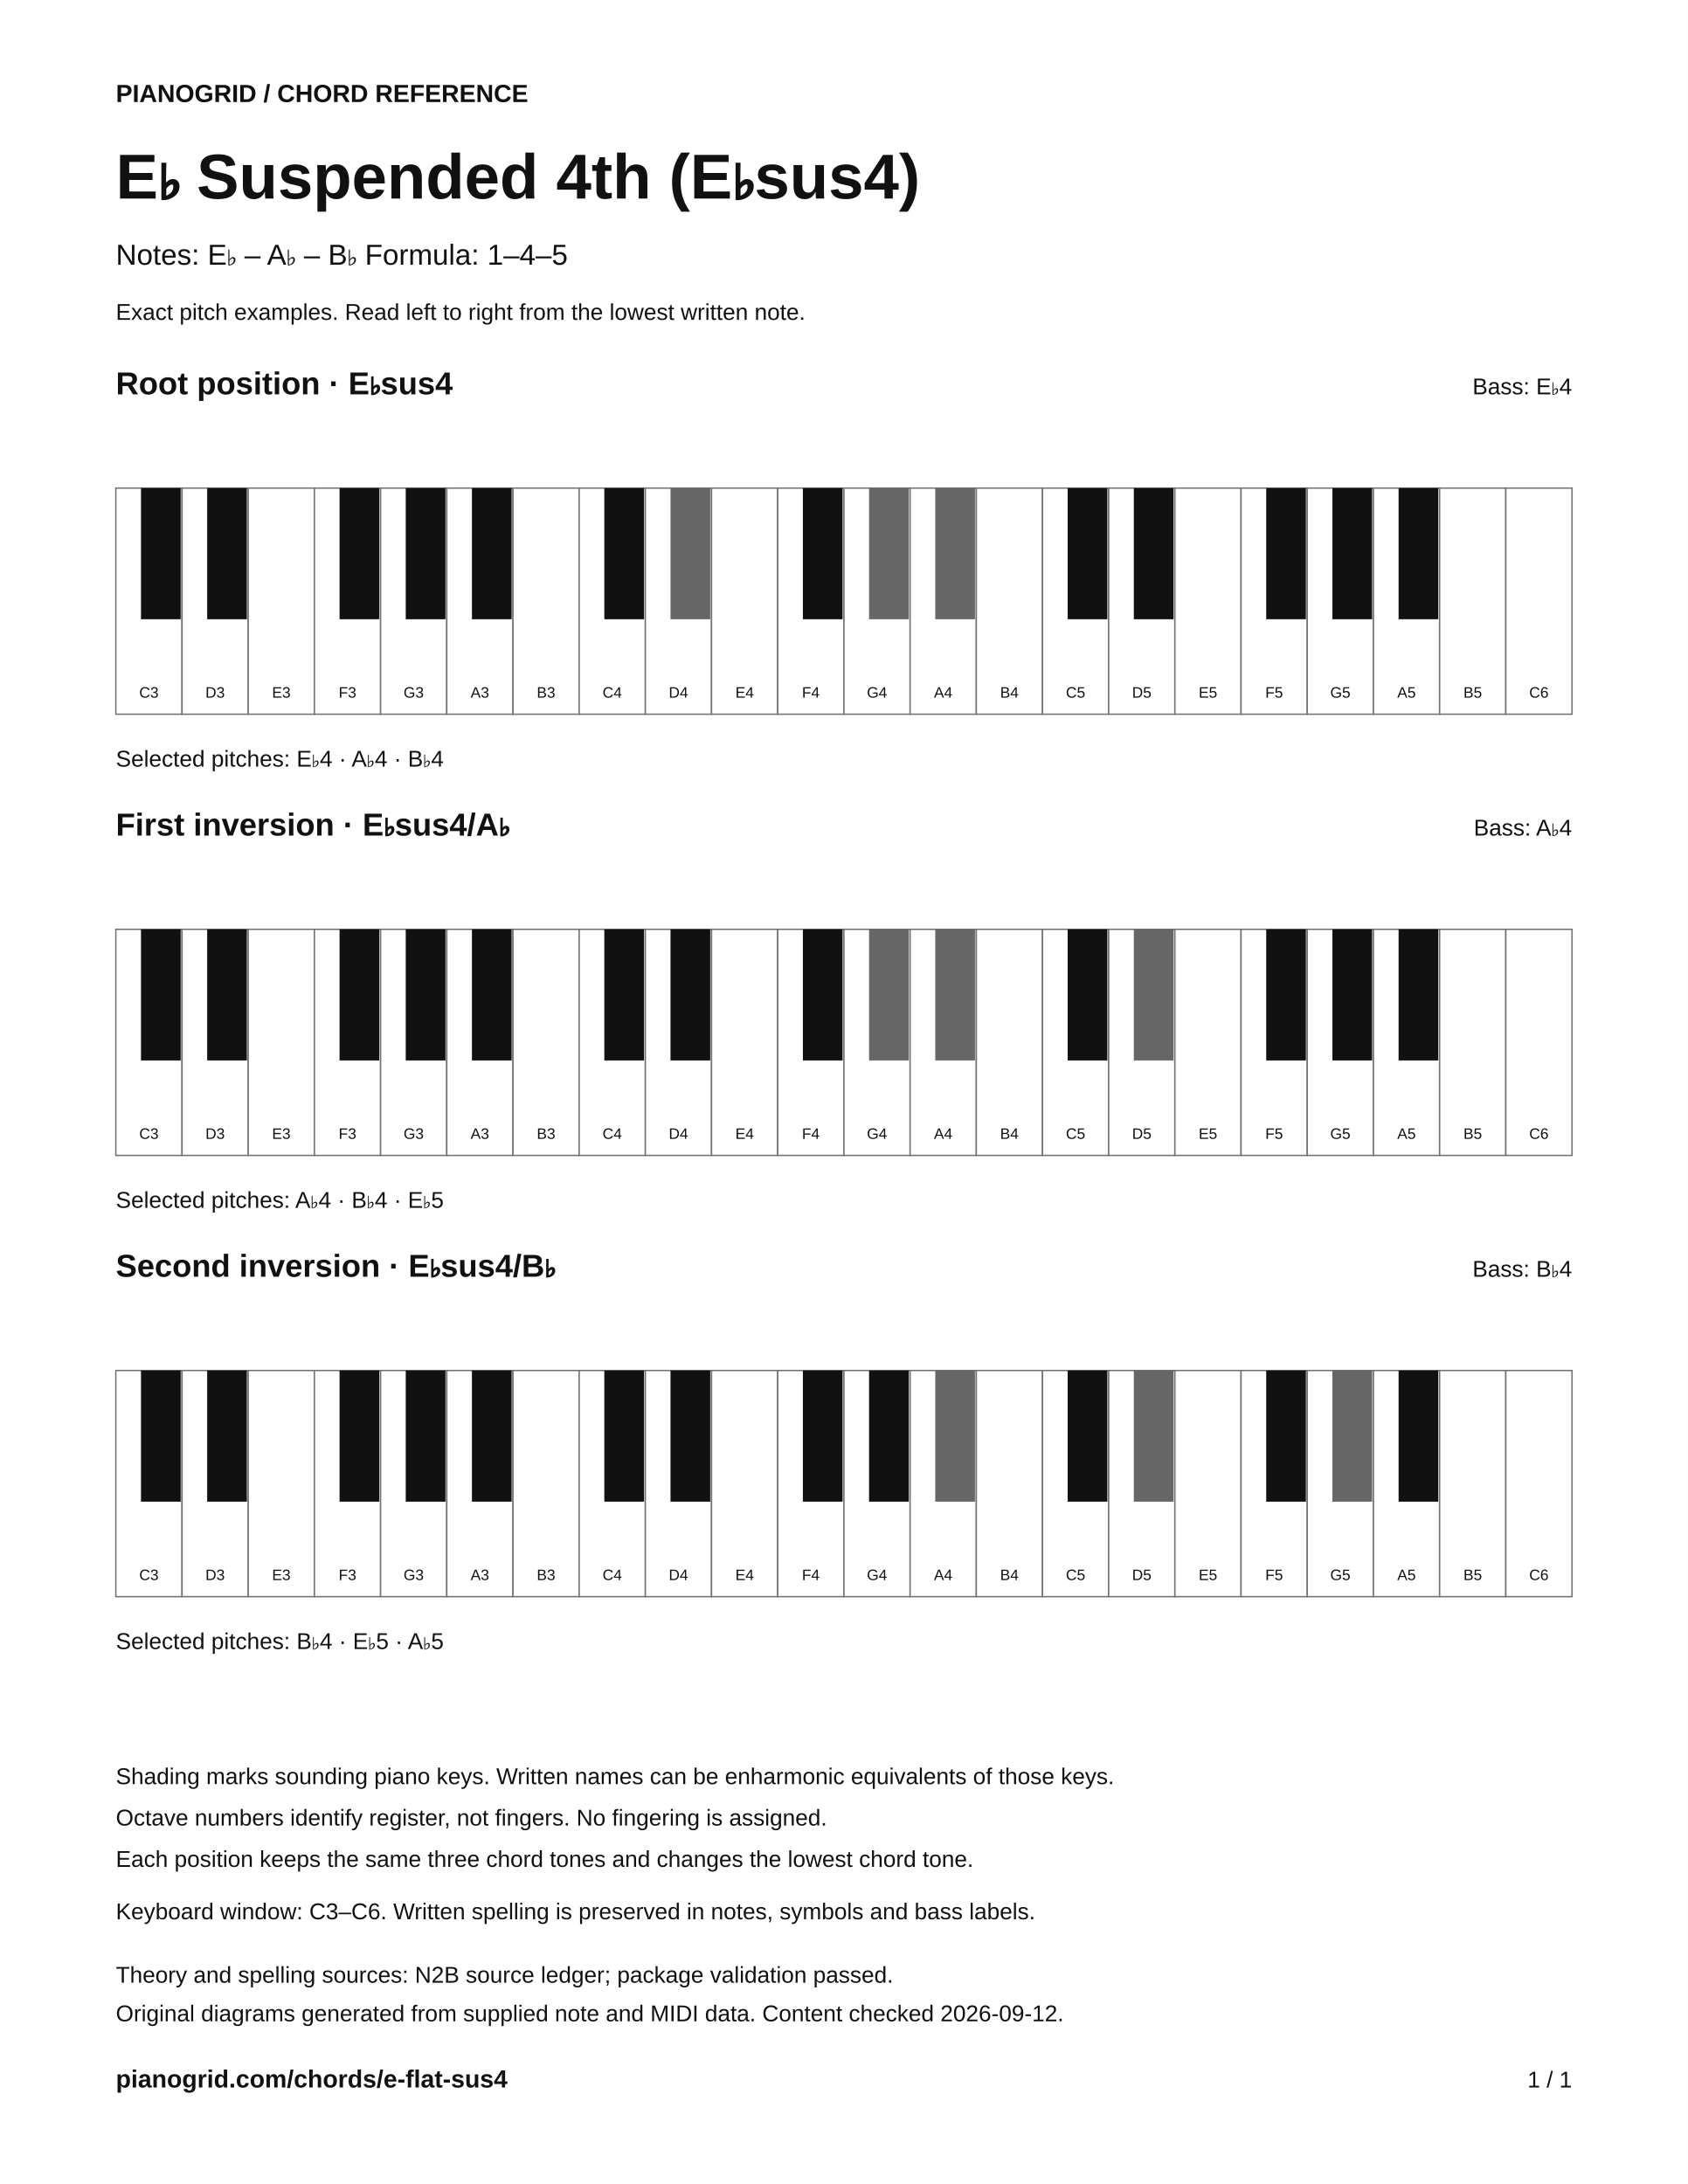
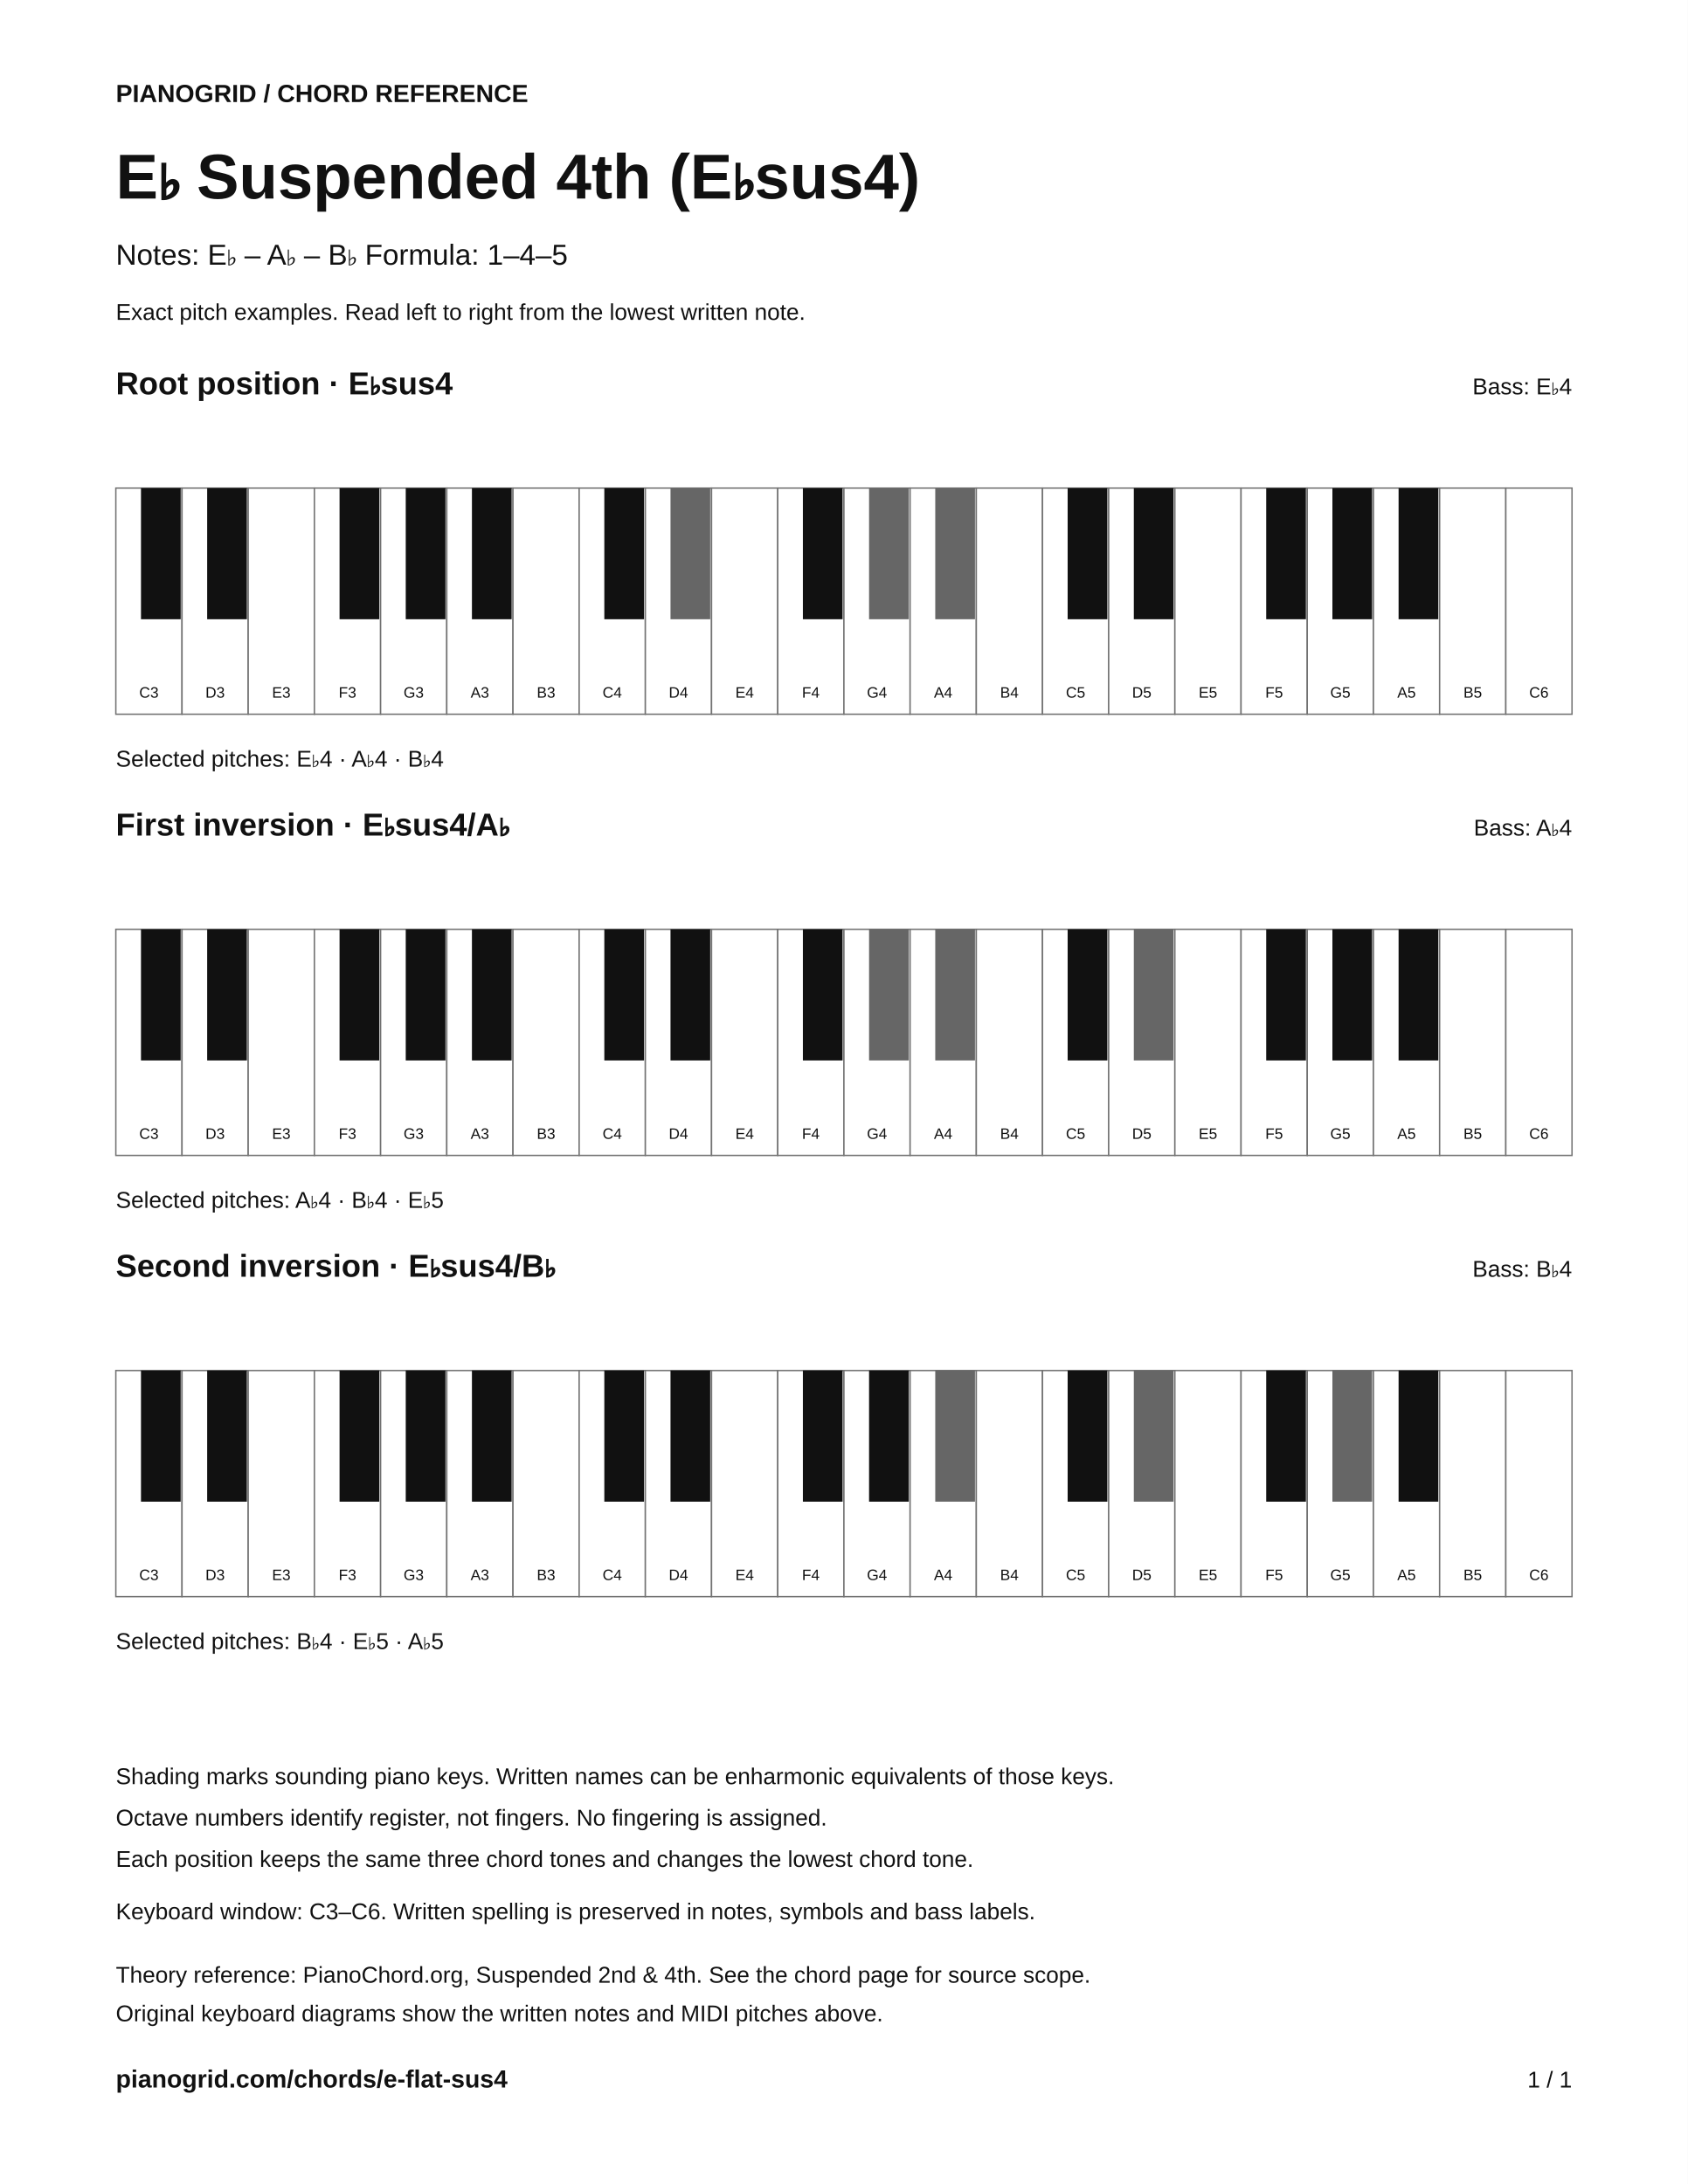
<svg xmlns="http://www.w3.org/2000/svg" width="612" height="792" viewBox="0 0 612 792" role="img" aria-labelledby="title desc">
  <style>text{font-family:"Segoe UI Symbol","Noto Music",Arial,sans-serif;fill:#111}.brand{font-size:9px;font-weight:700}.title{font-size:23px;font-weight:700}.copy{font-size:10.5px}.sub{font-size:11.5px;font-weight:700}.meta{font-size:8.3px}.key{font-size:5.5px}</style>
  <rect width="612" height="792" fill="#fff" />
  <text x="42" y="37" class="brand">PIANOGRID  /  CHORD REFERENCE</text>
  <text x="42" y="72" class="title">E♭ Suspended 4th (E♭sus4)</text>
  <text x="42" y="96" class="copy">Notes: E♭ – A♭ – B♭     Formula: 1–4–5</text>
  <text x="42" y="116" class="meta">Exact pitch examples. Read left to right from the lowest written note.</text>
  <text x="42" y="143" class="sub">Root position  ·  E♭sus4</text>
  <text x="570" y="143" text-anchor="end" class="meta">Bass: E♭4</text>
  <rect x="42.00" y="177.00" width="24.00" height="82.00" fill="#fff" stroke="#727272" stroke-width=".5" />
  <text x="54.00" y="253.00" text-anchor="middle" class="key">C3</text>
  <rect x="66.00" y="177.00" width="24.00" height="82.00" fill="#fff" stroke="#727272" stroke-width=".5" />
  <text x="78.00" y="253.00" text-anchor="middle" class="key">D3</text>
  <rect x="90.00" y="177.00" width="24.00" height="82.00" fill="#fff" stroke="#727272" stroke-width=".5" />
  <text x="102.00" y="253.00" text-anchor="middle" class="key">E3</text>
  <rect x="114.00" y="177.00" width="24.00" height="82.00" fill="#fff" stroke="#727272" stroke-width=".5" />
  <text x="126.00" y="253.00" text-anchor="middle" class="key">F3</text>
  <rect x="138.00" y="177.00" width="24.00" height="82.00" fill="#fff" stroke="#727272" stroke-width=".5" />
  <text x="150.00" y="253.00" text-anchor="middle" class="key">G3</text>
  <rect x="162.00" y="177.00" width="24.00" height="82.00" fill="#fff" stroke="#727272" stroke-width=".5" />
  <text x="174.00" y="253.00" text-anchor="middle" class="key">A3</text>
  <rect x="186.00" y="177.00" width="24.00" height="82.00" fill="#fff" stroke="#727272" stroke-width=".5" />
  <text x="198.00" y="253.00" text-anchor="middle" class="key">B3</text>
  <rect x="210.00" y="177.00" width="24.00" height="82.00" fill="#fff" stroke="#727272" stroke-width=".5" />
  <text x="222.00" y="253.00" text-anchor="middle" class="key">C4</text>
  <rect x="234.00" y="177.00" width="24.00" height="82.00" fill="#fff" stroke="#727272" stroke-width=".5" />
  <text x="246.00" y="253.00" text-anchor="middle" class="key">D4</text>
  <rect x="258.00" y="177.00" width="24.00" height="82.00" fill="#fff" stroke="#727272" stroke-width=".5" />
  <text x="270.00" y="253.00" text-anchor="middle" class="key">E4</text>
  <rect x="282.00" y="177.00" width="24.00" height="82.00" fill="#fff" stroke="#727272" stroke-width=".5" />
  <text x="294.00" y="253.00" text-anchor="middle" class="key">F4</text>
  <rect x="306.00" y="177.00" width="24.00" height="82.00" fill="#fff" stroke="#727272" stroke-width=".5" />
  <text x="318.00" y="253.00" text-anchor="middle" class="key">G4</text>
  <rect x="330.00" y="177.00" width="24.00" height="82.00" fill="#fff" stroke="#727272" stroke-width=".5" />
  <text x="342.00" y="253.00" text-anchor="middle" class="key">A4</text>
  <rect x="354.00" y="177.00" width="24.00" height="82.00" fill="#fff" stroke="#727272" stroke-width=".5" />
  <text x="366.00" y="253.00" text-anchor="middle" class="key">B4</text>
  <rect x="378.00" y="177.00" width="24.00" height="82.00" fill="#fff" stroke="#727272" stroke-width=".5" />
  <text x="390.00" y="253.00" text-anchor="middle" class="key">C5</text>
  <rect x="402.00" y="177.00" width="24.00" height="82.00" fill="#fff" stroke="#727272" stroke-width=".5" />
  <text x="414.00" y="253.00" text-anchor="middle" class="key">D5</text>
  <rect x="426.00" y="177.00" width="24.00" height="82.00" fill="#fff" stroke="#727272" stroke-width=".5" />
  <text x="438.00" y="253.00" text-anchor="middle" class="key">E5</text>
  <rect x="450.00" y="177.00" width="24.00" height="82.00" fill="#fff" stroke="#727272" stroke-width=".5" />
  <text x="462.00" y="253.00" text-anchor="middle" class="key">F5</text>
  <rect x="474.00" y="177.00" width="24.00" height="82.00" fill="#fff" stroke="#727272" stroke-width=".5" />
  <text x="486.00" y="253.00" text-anchor="middle" class="key">G5</text>
  <rect x="498.00" y="177.00" width="24.00" height="82.00" fill="#fff" stroke="#727272" stroke-width=".5" />
  <text x="510.00" y="253.00" text-anchor="middle" class="key">A5</text>
  <rect x="522.00" y="177.00" width="24.00" height="82.00" fill="#fff" stroke="#727272" stroke-width=".5" />
  <text x="534.00" y="253.00" text-anchor="middle" class="key">B5</text>
  <rect x="546.00" y="177.00" width="24.00" height="82.00" fill="#fff" stroke="#727272" stroke-width=".5" />
  <text x="558.00" y="253.00" text-anchor="middle" class="key">C6</text>
  <rect x="51.12" y="177.00" width="14.40" height="47.56" fill="#111" />
  <rect x="75.12" y="177.00" width="14.40" height="47.56" fill="#111" />
  <rect x="123.12" y="177.00" width="14.40" height="47.56" fill="#111" />
  <rect x="147.12" y="177.00" width="14.40" height="47.56" fill="#111" />
  <rect x="171.12" y="177.00" width="14.40" height="47.56" fill="#111" />
  <rect x="219.12" y="177.00" width="14.40" height="47.56" fill="#111" />
  <rect x="243.12" y="177.00" width="14.40" height="47.56" fill="#666" />
  <rect x="291.12" y="177.00" width="14.40" height="47.56" fill="#111" />
  <rect x="315.12" y="177.00" width="14.40" height="47.56" fill="#666" />
  <rect x="339.12" y="177.00" width="14.40" height="47.56" fill="#666" />
  <rect x="387.12" y="177.00" width="14.40" height="47.56" fill="#111" />
  <rect x="411.12" y="177.00" width="14.40" height="47.56" fill="#111" />
  <rect x="459.12" y="177.00" width="14.40" height="47.56" fill="#111" />
  <rect x="483.12" y="177.00" width="14.40" height="47.56" fill="#111" />
  <rect x="507.12" y="177.00" width="14.40" height="47.56" fill="#111" />
  <text x="42" y="278" class="meta">Selected pitches: E♭4  ·  A♭4  ·  B♭4</text>
  <text x="42" y="303" class="sub">First inversion  ·  E♭sus4/A♭</text>
  <text x="570" y="303" text-anchor="end" class="meta">Bass: A♭4</text>
  <rect x="42.00" y="337.00" width="24.00" height="82.00" fill="#fff" stroke="#727272" stroke-width=".5" />
  <text x="54.00" y="413.00" text-anchor="middle" class="key">C3</text>
  <rect x="66.00" y="337.00" width="24.00" height="82.00" fill="#fff" stroke="#727272" stroke-width=".5" />
  <text x="78.00" y="413.00" text-anchor="middle" class="key">D3</text>
  <rect x="90.00" y="337.00" width="24.00" height="82.00" fill="#fff" stroke="#727272" stroke-width=".5" />
  <text x="102.00" y="413.00" text-anchor="middle" class="key">E3</text>
  <rect x="114.00" y="337.00" width="24.00" height="82.00" fill="#fff" stroke="#727272" stroke-width=".5" />
  <text x="126.00" y="413.00" text-anchor="middle" class="key">F3</text>
  <rect x="138.00" y="337.00" width="24.00" height="82.00" fill="#fff" stroke="#727272" stroke-width=".5" />
  <text x="150.00" y="413.00" text-anchor="middle" class="key">G3</text>
  <rect x="162.00" y="337.00" width="24.00" height="82.00" fill="#fff" stroke="#727272" stroke-width=".5" />
  <text x="174.00" y="413.00" text-anchor="middle" class="key">A3</text>
  <rect x="186.00" y="337.00" width="24.00" height="82.00" fill="#fff" stroke="#727272" stroke-width=".5" />
  <text x="198.00" y="413.00" text-anchor="middle" class="key">B3</text>
  <rect x="210.00" y="337.00" width="24.00" height="82.00" fill="#fff" stroke="#727272" stroke-width=".5" />
  <text x="222.00" y="413.00" text-anchor="middle" class="key">C4</text>
  <rect x="234.00" y="337.00" width="24.00" height="82.00" fill="#fff" stroke="#727272" stroke-width=".5" />
  <text x="246.00" y="413.00" text-anchor="middle" class="key">D4</text>
  <rect x="258.00" y="337.00" width="24.00" height="82.00" fill="#fff" stroke="#727272" stroke-width=".5" />
  <text x="270.00" y="413.00" text-anchor="middle" class="key">E4</text>
  <rect x="282.00" y="337.00" width="24.00" height="82.00" fill="#fff" stroke="#727272" stroke-width=".5" />
  <text x="294.00" y="413.00" text-anchor="middle" class="key">F4</text>
  <rect x="306.00" y="337.00" width="24.00" height="82.00" fill="#fff" stroke="#727272" stroke-width=".5" />
  <text x="318.00" y="413.00" text-anchor="middle" class="key">G4</text>
  <rect x="330.00" y="337.00" width="24.00" height="82.00" fill="#fff" stroke="#727272" stroke-width=".5" />
  <text x="342.00" y="413.00" text-anchor="middle" class="key">A4</text>
  <rect x="354.00" y="337.00" width="24.00" height="82.00" fill="#fff" stroke="#727272" stroke-width=".5" />
  <text x="366.00" y="413.00" text-anchor="middle" class="key">B4</text>
  <rect x="378.00" y="337.00" width="24.00" height="82.00" fill="#fff" stroke="#727272" stroke-width=".5" />
  <text x="390.00" y="413.00" text-anchor="middle" class="key">C5</text>
  <rect x="402.00" y="337.00" width="24.00" height="82.00" fill="#fff" stroke="#727272" stroke-width=".5" />
  <text x="414.00" y="413.00" text-anchor="middle" class="key">D5</text>
  <rect x="426.00" y="337.00" width="24.00" height="82.00" fill="#fff" stroke="#727272" stroke-width=".5" />
  <text x="438.00" y="413.00" text-anchor="middle" class="key">E5</text>
  <rect x="450.00" y="337.00" width="24.00" height="82.00" fill="#fff" stroke="#727272" stroke-width=".5" />
  <text x="462.00" y="413.00" text-anchor="middle" class="key">F5</text>
  <rect x="474.00" y="337.00" width="24.00" height="82.00" fill="#fff" stroke="#727272" stroke-width=".5" />
  <text x="486.00" y="413.00" text-anchor="middle" class="key">G5</text>
  <rect x="498.00" y="337.00" width="24.00" height="82.00" fill="#fff" stroke="#727272" stroke-width=".5" />
  <text x="510.00" y="413.00" text-anchor="middle" class="key">A5</text>
  <rect x="522.00" y="337.00" width="24.00" height="82.00" fill="#fff" stroke="#727272" stroke-width=".5" />
  <text x="534.00" y="413.00" text-anchor="middle" class="key">B5</text>
  <rect x="546.00" y="337.00" width="24.00" height="82.00" fill="#fff" stroke="#727272" stroke-width=".5" />
  <text x="558.00" y="413.00" text-anchor="middle" class="key">C6</text>
  <rect x="51.12" y="337.00" width="14.40" height="47.56" fill="#111" />
  <rect x="75.12" y="337.00" width="14.40" height="47.56" fill="#111" />
  <rect x="123.12" y="337.00" width="14.40" height="47.56" fill="#111" />
  <rect x="147.12" y="337.00" width="14.40" height="47.56" fill="#111" />
  <rect x="171.12" y="337.00" width="14.40" height="47.56" fill="#111" />
  <rect x="219.12" y="337.00" width="14.40" height="47.56" fill="#111" />
  <rect x="243.12" y="337.00" width="14.40" height="47.56" fill="#111" />
  <rect x="291.12" y="337.00" width="14.40" height="47.56" fill="#111" />
  <rect x="315.12" y="337.00" width="14.40" height="47.56" fill="#666" />
  <rect x="339.12" y="337.00" width="14.40" height="47.56" fill="#666" />
  <rect x="387.12" y="337.00" width="14.40" height="47.56" fill="#111" />
  <rect x="411.12" y="337.00" width="14.40" height="47.56" fill="#666" />
  <rect x="459.12" y="337.00" width="14.40" height="47.56" fill="#111" />
  <rect x="483.12" y="337.00" width="14.40" height="47.56" fill="#111" />
  <rect x="507.12" y="337.00" width="14.40" height="47.56" fill="#111" />
  <text x="42" y="438" class="meta">Selected pitches: A♭4  ·  B♭4  ·  E♭5</text>
  <text x="42" y="463" class="sub">Second inversion  ·  E♭sus4/B♭</text>
  <text x="570" y="463" text-anchor="end" class="meta">Bass: B♭4</text>
  <rect x="42.00" y="497.00" width="24.00" height="82.00" fill="#fff" stroke="#727272" stroke-width=".5" />
  <text x="54.00" y="573.00" text-anchor="middle" class="key">C3</text>
  <rect x="66.00" y="497.00" width="24.00" height="82.00" fill="#fff" stroke="#727272" stroke-width=".5" />
  <text x="78.00" y="573.00" text-anchor="middle" class="key">D3</text>
  <rect x="90.00" y="497.00" width="24.00" height="82.00" fill="#fff" stroke="#727272" stroke-width=".5" />
  <text x="102.00" y="573.00" text-anchor="middle" class="key">E3</text>
  <rect x="114.00" y="497.00" width="24.00" height="82.00" fill="#fff" stroke="#727272" stroke-width=".5" />
  <text x="126.00" y="573.00" text-anchor="middle" class="key">F3</text>
  <rect x="138.00" y="497.00" width="24.00" height="82.00" fill="#fff" stroke="#727272" stroke-width=".5" />
  <text x="150.00" y="573.00" text-anchor="middle" class="key">G3</text>
  <rect x="162.00" y="497.00" width="24.00" height="82.00" fill="#fff" stroke="#727272" stroke-width=".5" />
  <text x="174.00" y="573.00" text-anchor="middle" class="key">A3</text>
  <rect x="186.00" y="497.00" width="24.00" height="82.00" fill="#fff" stroke="#727272" stroke-width=".5" />
  <text x="198.00" y="573.00" text-anchor="middle" class="key">B3</text>
  <rect x="210.00" y="497.00" width="24.00" height="82.00" fill="#fff" stroke="#727272" stroke-width=".5" />
  <text x="222.00" y="573.00" text-anchor="middle" class="key">C4</text>
  <rect x="234.00" y="497.00" width="24.00" height="82.00" fill="#fff" stroke="#727272" stroke-width=".5" />
  <text x="246.00" y="573.00" text-anchor="middle" class="key">D4</text>
  <rect x="258.00" y="497.00" width="24.00" height="82.00" fill="#fff" stroke="#727272" stroke-width=".5" />
  <text x="270.00" y="573.00" text-anchor="middle" class="key">E4</text>
  <rect x="282.00" y="497.00" width="24.00" height="82.00" fill="#fff" stroke="#727272" stroke-width=".5" />
  <text x="294.00" y="573.00" text-anchor="middle" class="key">F4</text>
  <rect x="306.00" y="497.00" width="24.00" height="82.00" fill="#fff" stroke="#727272" stroke-width=".5" />
  <text x="318.00" y="573.00" text-anchor="middle" class="key">G4</text>
  <rect x="330.00" y="497.00" width="24.00" height="82.00" fill="#fff" stroke="#727272" stroke-width=".5" />
  <text x="342.00" y="573.00" text-anchor="middle" class="key">A4</text>
  <rect x="354.00" y="497.00" width="24.00" height="82.00" fill="#fff" stroke="#727272" stroke-width=".5" />
  <text x="366.00" y="573.00" text-anchor="middle" class="key">B4</text>
  <rect x="378.00" y="497.00" width="24.00" height="82.00" fill="#fff" stroke="#727272" stroke-width=".5" />
  <text x="390.00" y="573.00" text-anchor="middle" class="key">C5</text>
  <rect x="402.00" y="497.00" width="24.00" height="82.00" fill="#fff" stroke="#727272" stroke-width=".5" />
  <text x="414.00" y="573.00" text-anchor="middle" class="key">D5</text>
  <rect x="426.00" y="497.00" width="24.00" height="82.00" fill="#fff" stroke="#727272" stroke-width=".5" />
  <text x="438.00" y="573.00" text-anchor="middle" class="key">E5</text>
  <rect x="450.00" y="497.00" width="24.00" height="82.00" fill="#fff" stroke="#727272" stroke-width=".5" />
  <text x="462.00" y="573.00" text-anchor="middle" class="key">F5</text>
  <rect x="474.00" y="497.00" width="24.00" height="82.00" fill="#fff" stroke="#727272" stroke-width=".5" />
  <text x="486.00" y="573.00" text-anchor="middle" class="key">G5</text>
  <rect x="498.00" y="497.00" width="24.00" height="82.00" fill="#fff" stroke="#727272" stroke-width=".5" />
  <text x="510.00" y="573.00" text-anchor="middle" class="key">A5</text>
  <rect x="522.00" y="497.00" width="24.00" height="82.00" fill="#fff" stroke="#727272" stroke-width=".5" />
  <text x="534.00" y="573.00" text-anchor="middle" class="key">B5</text>
  <rect x="546.00" y="497.00" width="24.00" height="82.00" fill="#fff" stroke="#727272" stroke-width=".5" />
  <text x="558.00" y="573.00" text-anchor="middle" class="key">C6</text>
  <rect x="51.12" y="497.00" width="14.40" height="47.56" fill="#111" />
  <rect x="75.12" y="497.00" width="14.40" height="47.56" fill="#111" />
  <rect x="123.12" y="497.00" width="14.40" height="47.56" fill="#111" />
  <rect x="147.12" y="497.00" width="14.40" height="47.56" fill="#111" />
  <rect x="171.12" y="497.00" width="14.40" height="47.56" fill="#111" />
  <rect x="219.12" y="497.00" width="14.40" height="47.56" fill="#111" />
  <rect x="243.12" y="497.00" width="14.40" height="47.56" fill="#111" />
  <rect x="291.12" y="497.00" width="14.40" height="47.56" fill="#111" />
  <rect x="315.12" y="497.00" width="14.40" height="47.56" fill="#111" />
  <rect x="339.12" y="497.00" width="14.40" height="47.56" fill="#666" />
  <rect x="387.12" y="497.00" width="14.40" height="47.56" fill="#111" />
  <rect x="411.12" y="497.00" width="14.40" height="47.56" fill="#666" />
  <rect x="459.12" y="497.00" width="14.40" height="47.56" fill="#111" />
  <rect x="483.12" y="497.00" width="14.40" height="47.56" fill="#666" />
  <rect x="507.12" y="497.00" width="14.40" height="47.56" fill="#111" />
  <text x="42" y="598" class="meta">Selected pitches: B♭4  ·  E♭5  ·  A♭5</text>
  <text x="42" y="647" class="meta">Shading marks sounding piano keys. Written names can be enharmonic equivalents of those keys.</text>
  <text x="42" y="662" class="meta">Octave numbers identify register, not fingers. No fingering is assigned.</text>
  <text x="42" y="677" class="meta">Each position keeps the same three chord tones and changes the lowest chord tone.</text>
  <text x="42" y="696" class="meta">Keyboard window: C3–C6. Written spelling is preserved in notes, symbols and bass labels.</text>
-   <text x="42" y="719" class="meta">Theory and spelling sources: N2B source ledger; package validation passed.</text>
-   <text x="42" y="733" class="meta">Original diagrams generated from supplied note and MIDI data. Content checked 2026-09-12.</text>
+   <text x="42" y="719" class="meta">Theory reference: PianoChord.org, Suspended 2nd &amp; 4th. See the chord page for source scope.</text>
+   <text x="42" y="733" class="meta">Original keyboard diagrams show the written notes and MIDI pitches above.</text>
  <text x="42" y="757" class="brand">pianogrid.com/chords/e-flat-sus4</text>
  <text x="570" y="757" text-anchor="end" class="meta">1 / 1</text>
</svg>
